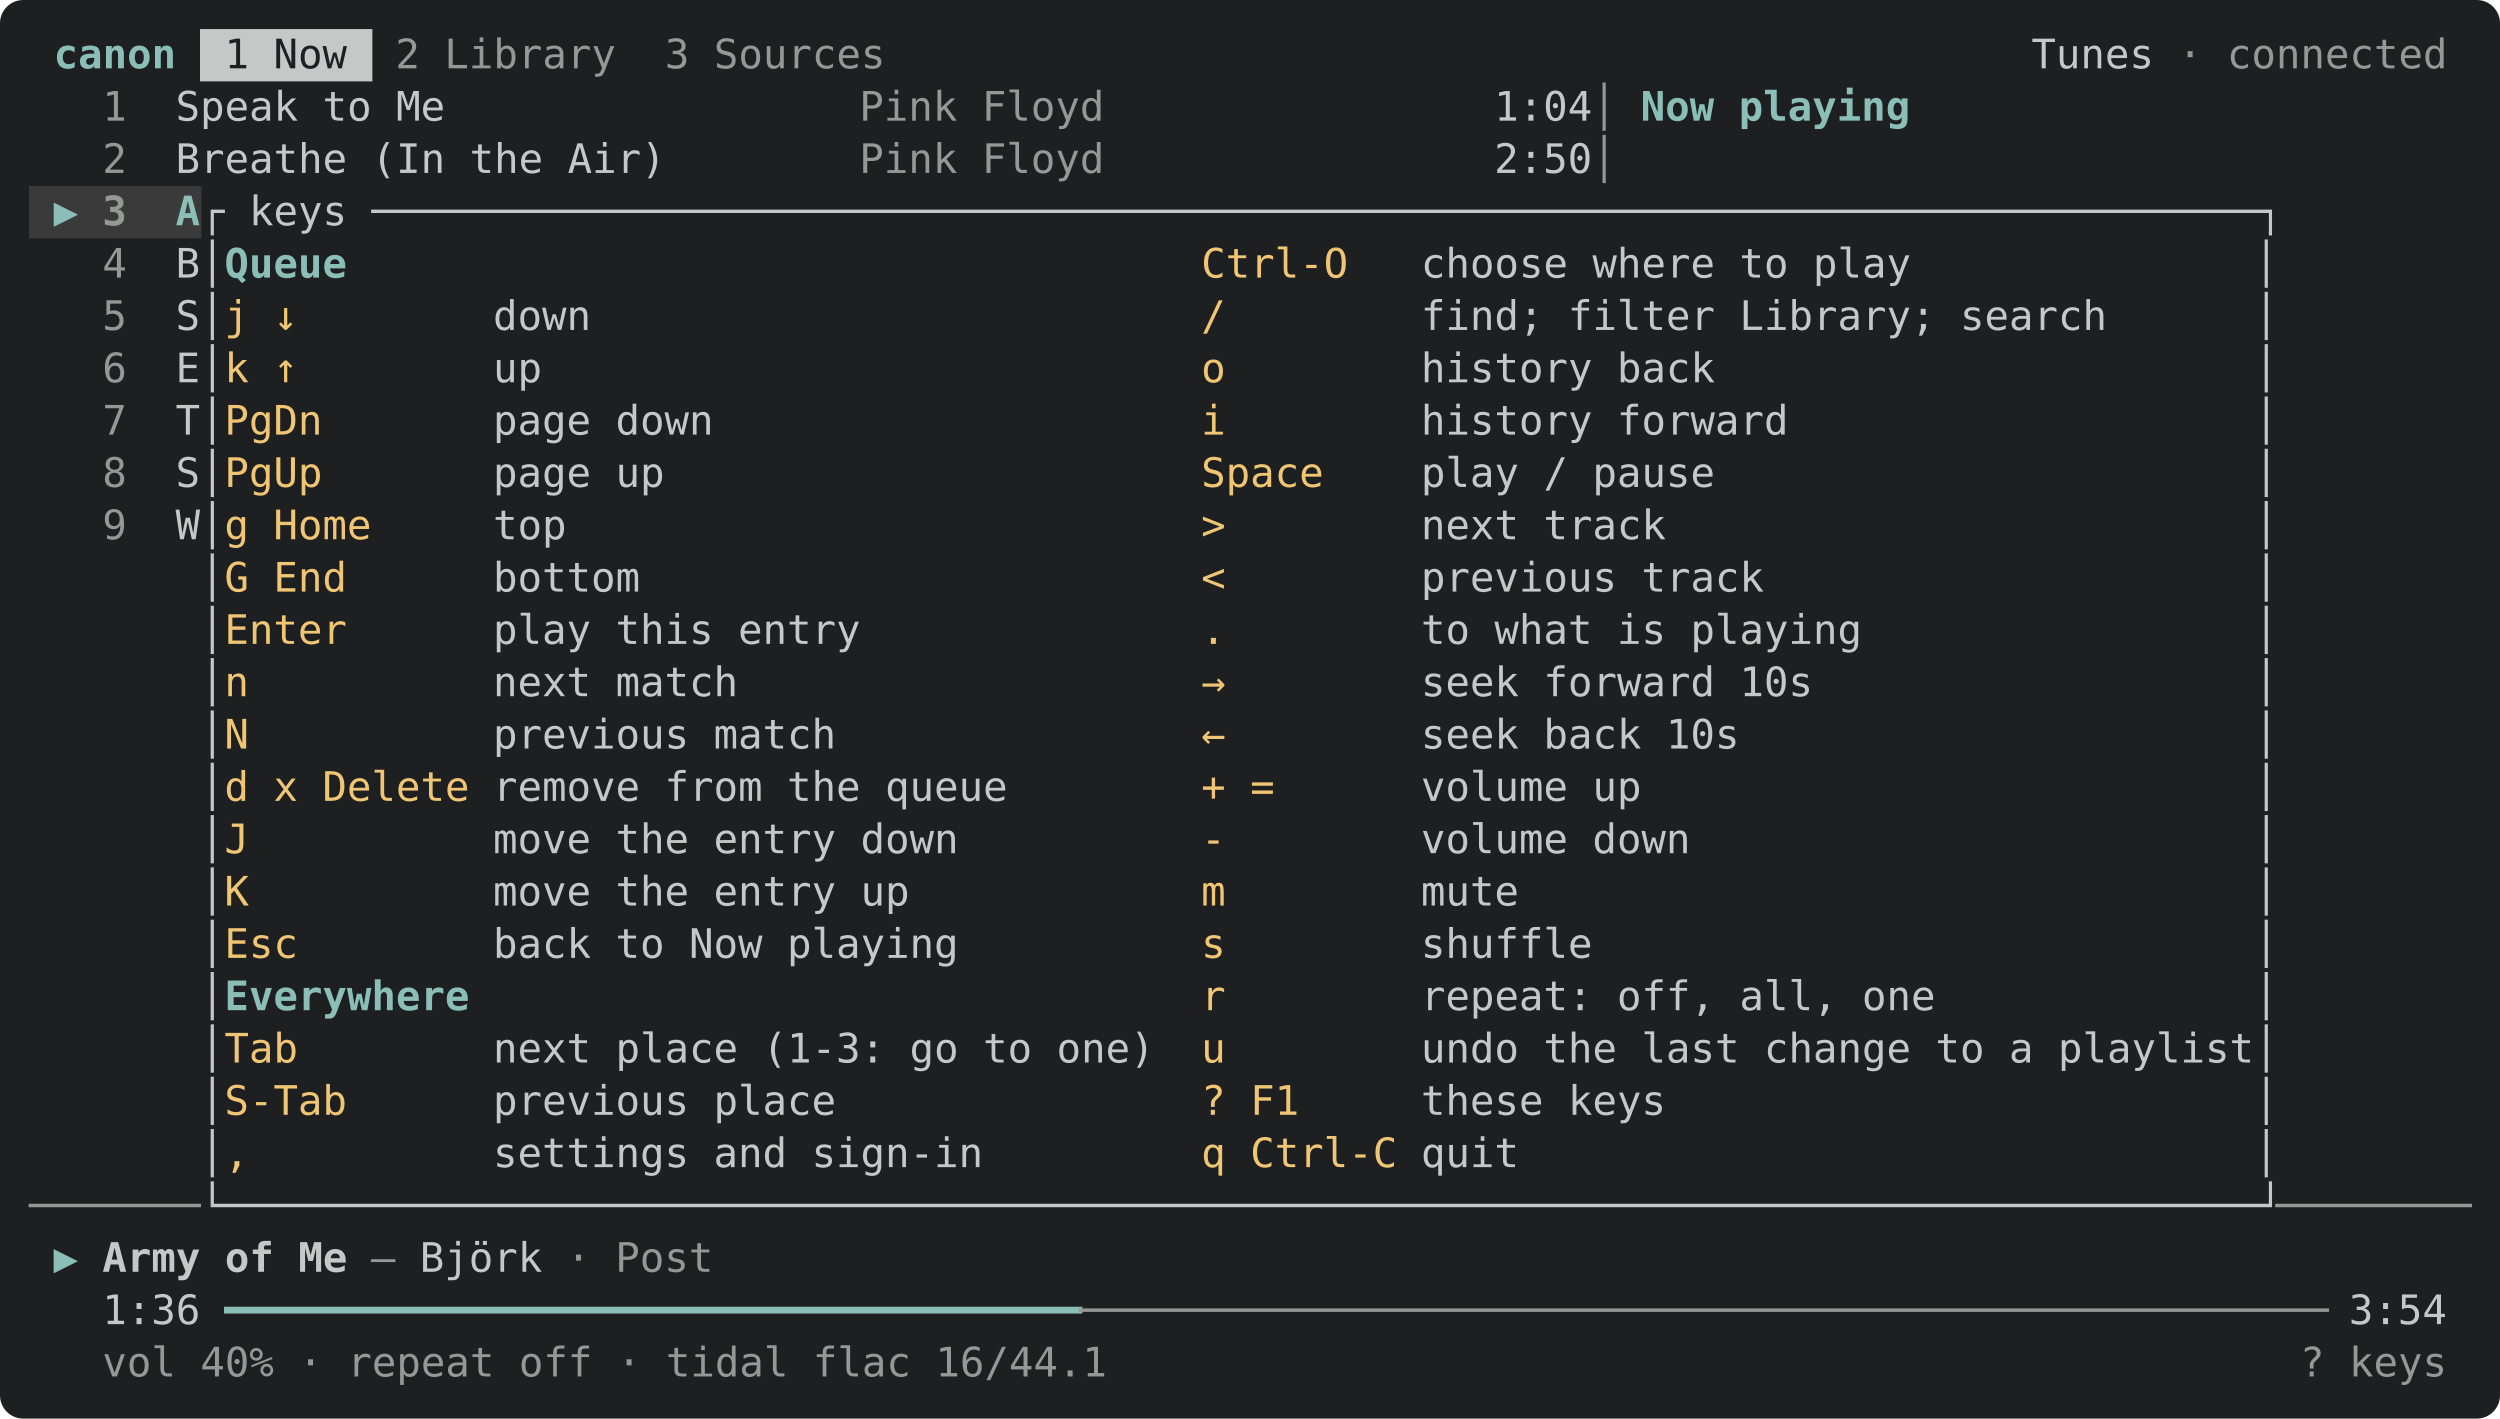
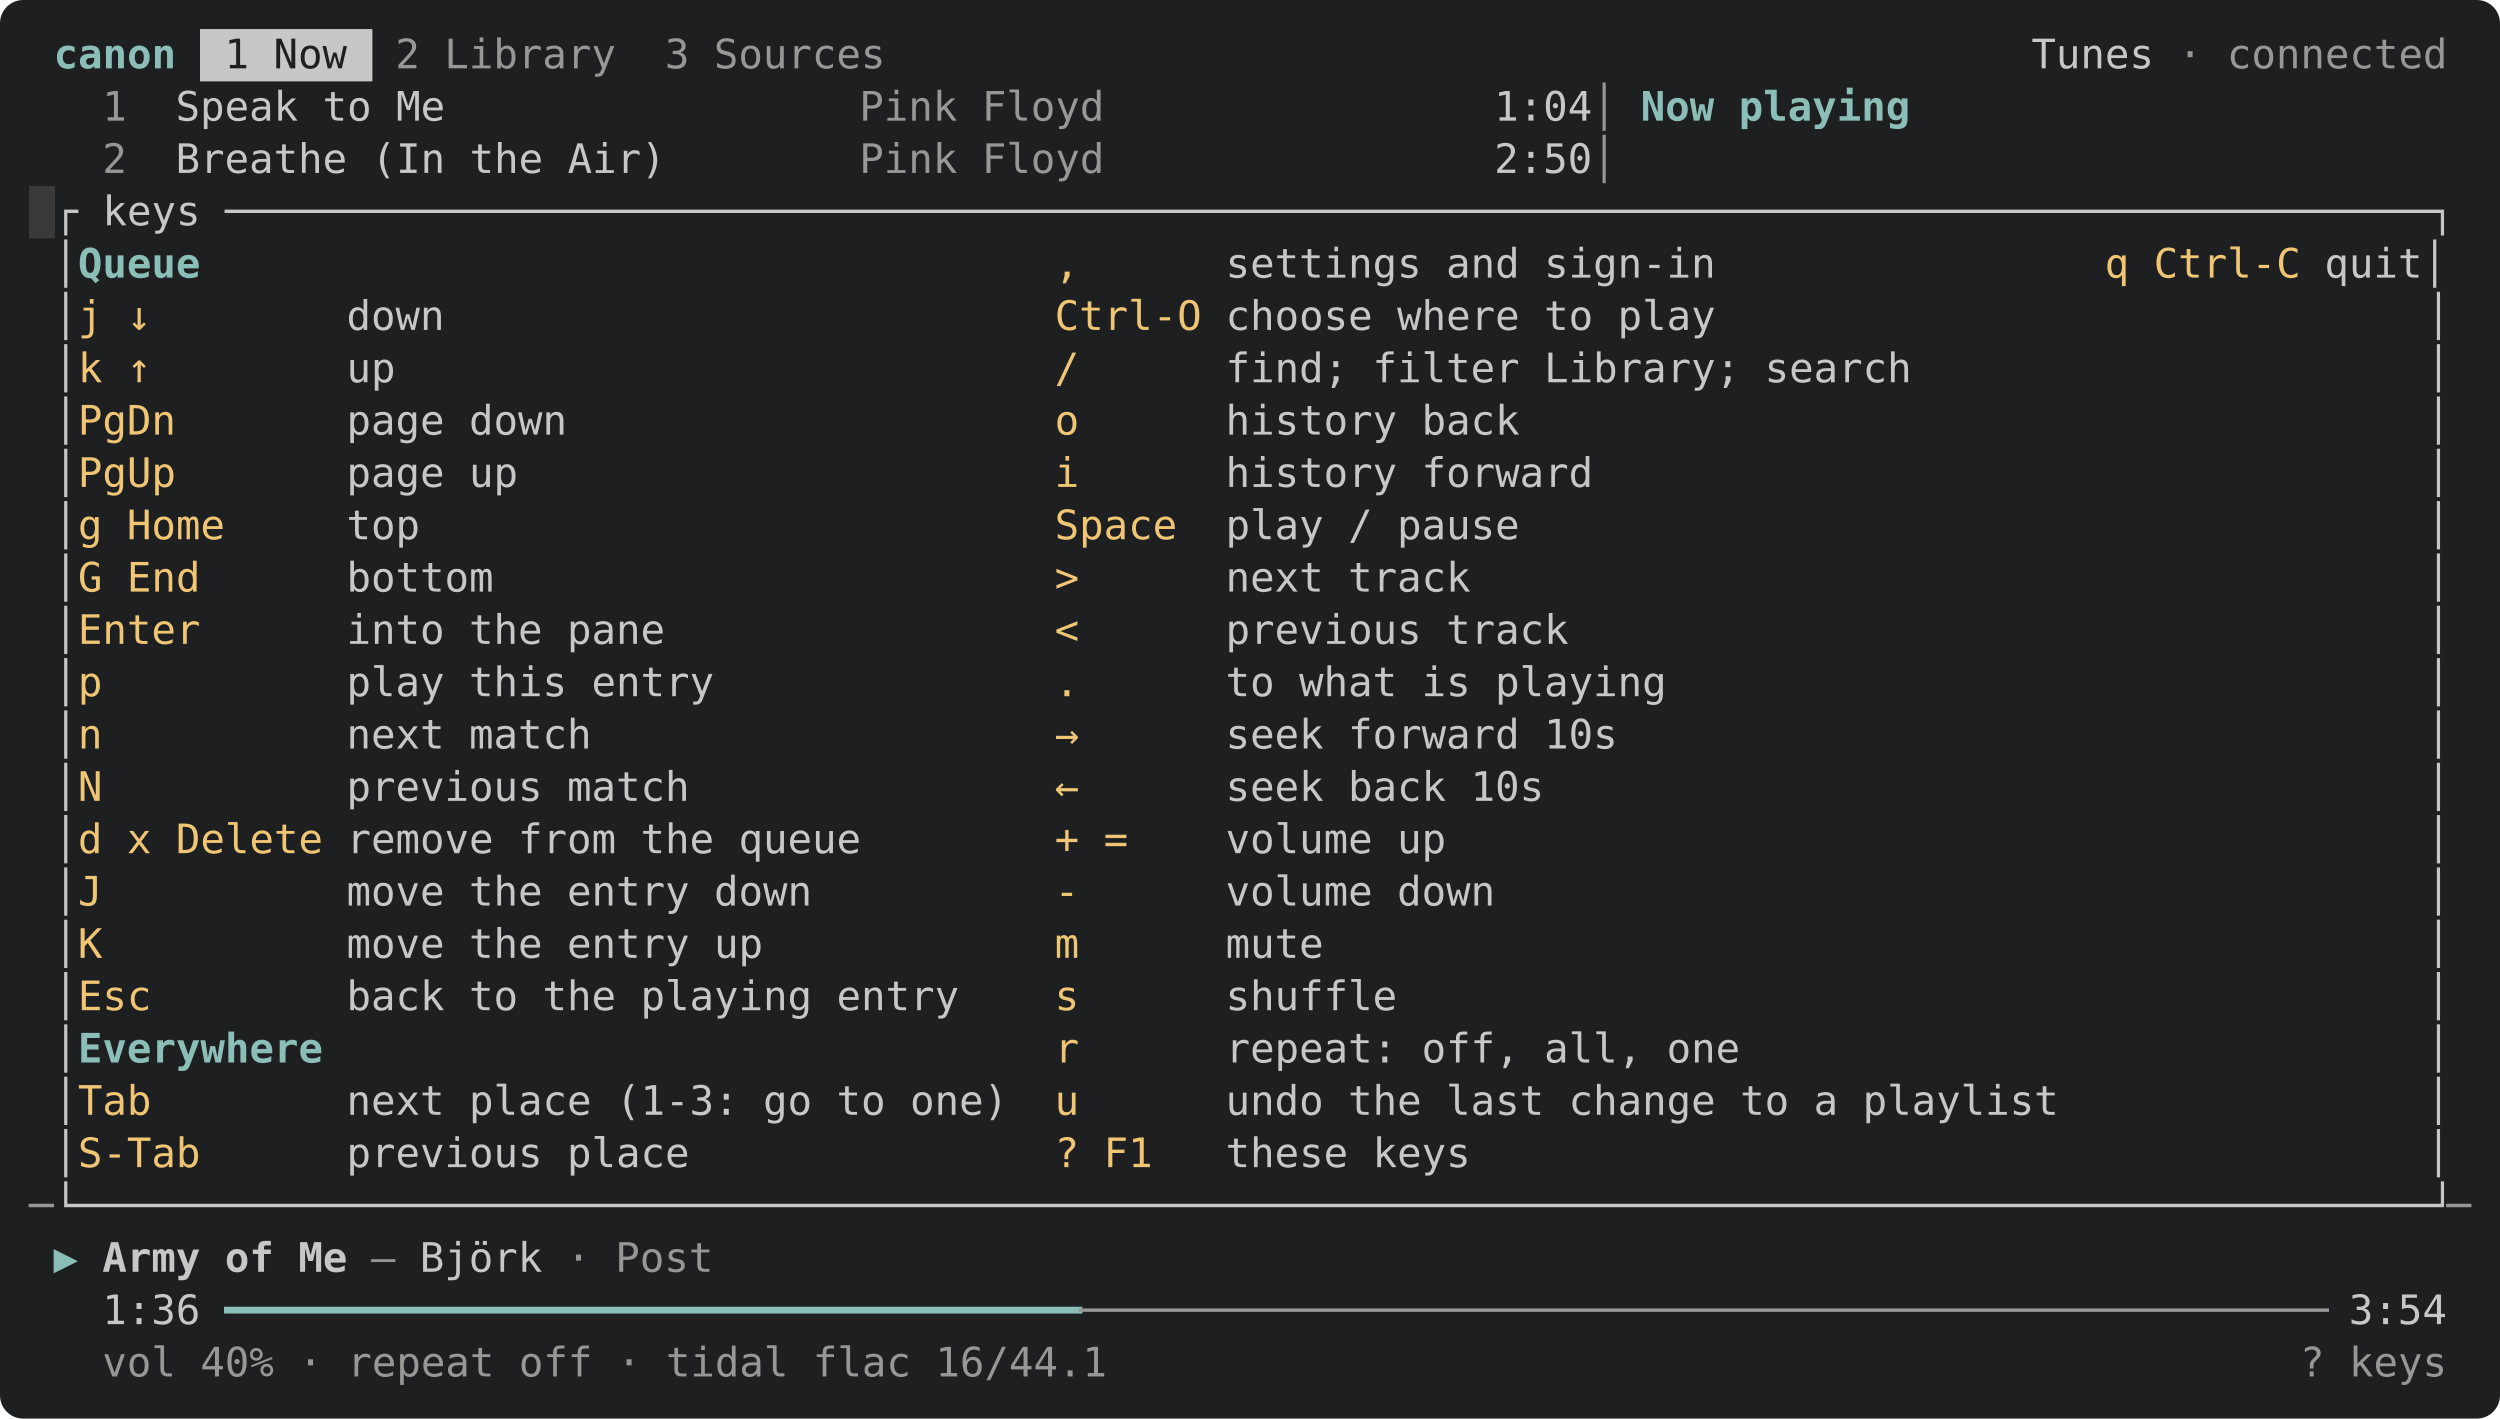
<svg xmlns="http://www.w3.org/2000/svg" width="860" height="488" viewBox="0 0 860 488" font-family="ui-monospace,'SF Mono','DejaVu Sans Mono',Menlo,Consolas,monospace" font-size="14">
  <style>
text{white-space:pre}
.b0{fill:#c5c8c6}
.b1{fill:#3a3a3a}
.s0{fill:#8abeb7;font-weight:bold}
.s1{fill:#1d1f21}
.s2{fill:#969896}
- .s3{fill:#969896;font-weight:bold}
- .s4{fill:#f0c674}
- .s5{fill:#8abeb7}
- .s6{font-weight:bold}
+ .s3{fill:#f0c674}
+ .s4{fill:#8abeb7}
+ .s5{font-weight:bold}
</style>
  <rect x="0" y="0" width="860" height="488" rx="8" fill="#1d1f21" />
  <rect class="b0" x="68.8" y="10.0" width="59.3" height="18.0" />
-   <rect class="b1" x="10.0" y="64.0" width="59.3" height="18.0" />
+   <rect class="b1" x="10.0" y="64.0" width="8.9" height="18.0" />
  <g fill="#c5c8c6">
    <text xml:space="preserve" y="23.5">
      <tspan x="10.0" class="s0"> canon</tspan>
      <tspan x="68.8" class="s1"> 1 Now</tspan>
      <tspan x="136.0" class="s2">2 Library  3 Sources</tspan>
      <tspan x="698.8">Tunes</tspan>
      <tspan x="749.2" class="s2">· connected</tspan>
    </text>
    <text xml:space="preserve" y="41.5">
      <tspan x="35.2" class="s2">1</tspan>
      <tspan x="60.4">Speak to Me</tspan>
      <tspan x="295.6" class="s2">Pink Floyd</tspan>
      <tspan x="514.0">1:04</tspan>
      <tspan x="547.6" class="s2">│</tspan>
      <tspan x="564.4" class="s0">Now playing</tspan>
    </text>
    <text xml:space="preserve" y="59.5">
      <tspan x="35.2" class="s2">2</tspan>
      <tspan x="60.4">Breathe (In the Air)</tspan>
      <tspan x="295.6" class="s2">Pink Floyd</tspan>
      <tspan x="514.0">2:50</tspan>
      <tspan x="547.6" class="s2">│</tspan>
    </text>
    <text xml:space="preserve" y="77.5">
-       <tspan x="10.0" class="s0"> ▶</tspan>
-       <tspan x="35.2" class="s3">3</tspan>
-       <tspan x="60.4" class="s0">A</tspan>
-       <tspan x="68.8">┌ keys ─────────────────────────────────────────────────────────────────────────────┐</tspan>
+       <tspan x="18.4">┌ keys ──────────────────────────────────────────────────────────────────────────────────────────┐</tspan>
    </text>
    <text xml:space="preserve" y="95.5">
-       <tspan x="35.2" class="s2">4</tspan>
-       <tspan x="60.4">B│</tspan>
-       <tspan x="77.2" class="s0">Queue</tspan>
-       <tspan x="413.2" class="s4">Ctrl-O</tspan>
-       <tspan x="488.8">choose where to play              │</tspan>
+       <tspan x="18.4">│</tspan>
+       <tspan x="26.8" class="s0">Queue</tspan>
+       <tspan x="362.8" class="s3">,</tspan>
+       <tspan x="421.6">settings and sign-in</tspan>
+       <tspan x="724.0" class="s3">q Ctrl-C</tspan>
+       <tspan x="799.6">quit│</tspan>
    </text>
    <text xml:space="preserve" y="113.5">
-       <tspan x="35.2" class="s2">5</tspan>
-       <tspan x="60.4">S│</tspan>
-       <tspan x="77.2" class="s4">j ↓</tspan>
-       <tspan x="169.6">down</tspan>
-       <tspan x="413.2" class="s4">/</tspan>
-       <tspan x="488.8">find; filter Library; search      │</tspan>
+       <tspan x="18.4">│</tspan>
+       <tspan x="26.8" class="s3">j ↓</tspan>
+       <tspan x="119.2">down</tspan>
+       <tspan x="362.8" class="s3">Ctrl-O</tspan>
+       <tspan x="421.6">choose where to play                             │</tspan>
    </text>
    <text xml:space="preserve" y="131.5">
-       <tspan x="35.2" class="s2">6</tspan>
-       <tspan x="60.4">E│</tspan>
-       <tspan x="77.2" class="s4">k ↑</tspan>
-       <tspan x="169.6">up</tspan>
-       <tspan x="413.2" class="s4">o</tspan>
-       <tspan x="488.8">history back                      │</tspan>
+       <tspan x="18.4">│</tspan>
+       <tspan x="26.8" class="s3">k ↑</tspan>
+       <tspan x="119.2">up</tspan>
+       <tspan x="362.8" class="s3">/</tspan>
+       <tspan x="421.6">find; filter Library; search                     │</tspan>
    </text>
    <text xml:space="preserve" y="149.5">
-       <tspan x="35.2" class="s2">7</tspan>
-       <tspan x="60.4">T│</tspan>
-       <tspan x="77.2" class="s4">PgDn</tspan>
-       <tspan x="169.6">page down</tspan>
-       <tspan x="413.2" class="s4">i</tspan>
-       <tspan x="488.8">history forward                   │</tspan>
+       <tspan x="18.4">│</tspan>
+       <tspan x="26.8" class="s3">PgDn</tspan>
+       <tspan x="119.2">page down</tspan>
+       <tspan x="362.8" class="s3">o</tspan>
+       <tspan x="421.6">history back                                     │</tspan>
    </text>
    <text xml:space="preserve" y="167.5">
-       <tspan x="35.2" class="s2">8</tspan>
-       <tspan x="60.4">S│</tspan>
-       <tspan x="77.2" class="s4">PgUp</tspan>
-       <tspan x="169.6">page up</tspan>
-       <tspan x="413.2" class="s4">Space</tspan>
-       <tspan x="488.8">play / pause                      │</tspan>
+       <tspan x="18.4">│</tspan>
+       <tspan x="26.8" class="s3">PgUp</tspan>
+       <tspan x="119.2">page up</tspan>
+       <tspan x="362.8" class="s3">i</tspan>
+       <tspan x="421.6">history forward                                  │</tspan>
    </text>
    <text xml:space="preserve" y="185.5">
-       <tspan x="35.2" class="s2">9</tspan>
-       <tspan x="60.4">W│</tspan>
-       <tspan x="77.2" class="s4">g Home</tspan>
-       <tspan x="169.6">top</tspan>
-       <tspan x="413.2" class="s4">&gt;</tspan>
-       <tspan x="488.8">next track                        │</tspan>
+       <tspan x="18.4">│</tspan>
+       <tspan x="26.8" class="s3">g Home</tspan>
+       <tspan x="119.2">top</tspan>
+       <tspan x="362.8" class="s3">Space</tspan>
+       <tspan x="421.6">play / pause                                     │</tspan>
    </text>
    <text xml:space="preserve" y="203.5">
-       <tspan x="68.8">│</tspan>
-       <tspan x="77.2" class="s4">G End</tspan>
-       <tspan x="169.6">bottom</tspan>
-       <tspan x="413.2" class="s4">&lt;</tspan>
-       <tspan x="488.8">previous track                    │</tspan>
+       <tspan x="18.4">│</tspan>
+       <tspan x="26.8" class="s3">G End</tspan>
+       <tspan x="119.2">bottom</tspan>
+       <tspan x="362.8" class="s3">&gt;</tspan>
+       <tspan x="421.6">next track                                       │</tspan>
    </text>
    <text xml:space="preserve" y="221.5">
-       <tspan x="68.8">│</tspan>
-       <tspan x="77.2" class="s4">Enter</tspan>
-       <tspan x="169.6">play this entry</tspan>
-       <tspan x="413.2" class="s4">.</tspan>
-       <tspan x="488.8">to what is playing                │</tspan>
+       <tspan x="18.4">│</tspan>
+       <tspan x="26.8" class="s3">Enter</tspan>
+       <tspan x="119.2">into the pane</tspan>
+       <tspan x="362.8" class="s3">&lt;</tspan>
+       <tspan x="421.6">previous track                                   │</tspan>
    </text>
    <text xml:space="preserve" y="239.5">
-       <tspan x="68.8">│</tspan>
-       <tspan x="77.2" class="s4">n</tspan>
-       <tspan x="169.6">next match</tspan>
-       <tspan x="413.2" class="s4">→</tspan>
-       <tspan x="488.8">seek forward 10s                  │</tspan>
+       <tspan x="18.4">│</tspan>
+       <tspan x="26.8" class="s3">p</tspan>
+       <tspan x="119.2">play this entry</tspan>
+       <tspan x="362.8" class="s3">.</tspan>
+       <tspan x="421.6">to what is playing                               │</tspan>
    </text>
    <text xml:space="preserve" y="257.5">
-       <tspan x="68.8">│</tspan>
-       <tspan x="77.2" class="s4">N</tspan>
-       <tspan x="169.6">previous match</tspan>
-       <tspan x="413.2" class="s4">←</tspan>
-       <tspan x="488.8">seek back 10s                     │</tspan>
+       <tspan x="18.4">│</tspan>
+       <tspan x="26.8" class="s3">n</tspan>
+       <tspan x="119.2">next match</tspan>
+       <tspan x="362.8" class="s3">→</tspan>
+       <tspan x="421.6">seek forward 10s                                 │</tspan>
    </text>
    <text xml:space="preserve" y="275.5">
-       <tspan x="68.8">│</tspan>
-       <tspan x="77.2" class="s4">d x Delete</tspan>
-       <tspan x="169.6">remove from the queue</tspan>
-       <tspan x="413.2" class="s4">+ =</tspan>
-       <tspan x="488.8">volume up                         │</tspan>
+       <tspan x="18.4">│</tspan>
+       <tspan x="26.8" class="s3">N</tspan>
+       <tspan x="119.2">previous match</tspan>
+       <tspan x="362.8" class="s3">←</tspan>
+       <tspan x="421.6">seek back 10s                                    │</tspan>
    </text>
    <text xml:space="preserve" y="293.5">
-       <tspan x="68.8">│</tspan>
-       <tspan x="77.2" class="s4">J</tspan>
-       <tspan x="169.6">move the entry down</tspan>
-       <tspan x="413.2" class="s4">-</tspan>
-       <tspan x="488.8">volume down                       │</tspan>
+       <tspan x="18.4">│</tspan>
+       <tspan x="26.8" class="s3">d x Delete</tspan>
+       <tspan x="119.2">remove from the queue</tspan>
+       <tspan x="362.8" class="s3">+ =</tspan>
+       <tspan x="421.6">volume up                                        │</tspan>
    </text>
    <text xml:space="preserve" y="311.5">
-       <tspan x="68.8">│</tspan>
-       <tspan x="77.2" class="s4">K</tspan>
-       <tspan x="169.6">move the entry up</tspan>
-       <tspan x="413.2" class="s4">m</tspan>
-       <tspan x="488.8">mute                              │</tspan>
+       <tspan x="18.4">│</tspan>
+       <tspan x="26.8" class="s3">J</tspan>
+       <tspan x="119.2">move the entry down</tspan>
+       <tspan x="362.8" class="s3">-</tspan>
+       <tspan x="421.6">volume down                                      │</tspan>
    </text>
    <text xml:space="preserve" y="329.5">
-       <tspan x="68.8">│</tspan>
-       <tspan x="77.2" class="s4">Esc</tspan>
-       <tspan x="169.6">back to Now playing</tspan>
-       <tspan x="413.2" class="s4">s</tspan>
-       <tspan x="488.8">shuffle                           │</tspan>
+       <tspan x="18.4">│</tspan>
+       <tspan x="26.8" class="s3">K</tspan>
+       <tspan x="119.2">move the entry up</tspan>
+       <tspan x="362.8" class="s3">m</tspan>
+       <tspan x="421.6">mute                                             │</tspan>
    </text>
    <text xml:space="preserve" y="347.5">
-       <tspan x="68.8">│</tspan>
-       <tspan x="77.2" class="s0">Everywhere</tspan>
-       <tspan x="413.2" class="s4">r</tspan>
-       <tspan x="488.8">repeat: off, all, one             │</tspan>
+       <tspan x="18.4">│</tspan>
+       <tspan x="26.8" class="s3">Esc</tspan>
+       <tspan x="119.2">back to the playing entry</tspan>
+       <tspan x="362.8" class="s3">s</tspan>
+       <tspan x="421.6">shuffle                                          │</tspan>
    </text>
    <text xml:space="preserve" y="365.5">
-       <tspan x="68.8">│</tspan>
-       <tspan x="77.2" class="s4">Tab</tspan>
-       <tspan x="169.6">next place (1-3: go to one)</tspan>
-       <tspan x="413.2" class="s4">u</tspan>
-       <tspan x="488.8">undo the last change to a playlist│</tspan>
+       <tspan x="18.4">│</tspan>
+       <tspan x="26.8" class="s0">Everywhere</tspan>
+       <tspan x="362.8" class="s3">r</tspan>
+       <tspan x="421.6">repeat: off, all, one                            │</tspan>
    </text>
    <text xml:space="preserve" y="383.5">
-       <tspan x="68.8">│</tspan>
-       <tspan x="77.2" class="s4">S-Tab</tspan>
-       <tspan x="169.6">previous place</tspan>
-       <tspan x="413.2" class="s4">? F1</tspan>
-       <tspan x="488.8">these keys                        │</tspan>
+       <tspan x="18.4">│</tspan>
+       <tspan x="26.8" class="s3">Tab</tspan>
+       <tspan x="119.2">next place (1-3: go to one)</tspan>
+       <tspan x="362.8" class="s3">u</tspan>
+       <tspan x="421.6">undo the last change to a playlist               │</tspan>
    </text>
    <text xml:space="preserve" y="401.5">
-       <tspan x="68.8">│</tspan>
-       <tspan x="77.2" class="s4">,</tspan>
-       <tspan x="169.6">settings and sign-in</tspan>
-       <tspan x="413.2" class="s4">q Ctrl-C</tspan>
-       <tspan x="488.8">quit                              │</tspan>
+       <tspan x="18.4">│</tspan>
+       <tspan x="26.8" class="s3">S-Tab</tspan>
+       <tspan x="119.2">previous place</tspan>
+       <tspan x="362.8" class="s3">? F1</tspan>
+       <tspan x="421.6">these keys                                       │</tspan>
    </text>
    <text xml:space="preserve" y="419.5">
-       <tspan x="10.0" class="s2">───────</tspan>
-       <tspan x="68.8">└───────────────────────────────────────────────────────────────────────────────────┘</tspan>
-       <tspan x="782.8" class="s2">────────</tspan>
+       <tspan x="10.0" class="s2">─</tspan>
+       <tspan x="18.4">└────────────────────────────────────────────────────────────────────────────────────────────────┘</tspan>
+       <tspan x="841.6" class="s2">─</tspan>
    </text>
    <text xml:space="preserve" y="437.5">
-       <tspan x="18.4" class="s5">▶</tspan>
-       <tspan x="35.2" class="s6">Army of Me</tspan>
+       <tspan x="18.4" class="s4">▶</tspan>
+       <tspan x="35.2" class="s5">Army of Me</tspan>
      <tspan x="127.6" class="s2">—</tspan>
      <tspan x="144.4">Björk</tspan>
      <tspan x="194.8" class="s2">· Post</tspan>
    </text>
    <text xml:space="preserve" y="455.5">
      <tspan x="35.2">1:36</tspan>
-       <tspan x="77.2" class="s5">━━━━━━━━━━━━━━━━━━━━━━━━━━━━━━━━━━━</tspan>
+       <tspan x="77.2" class="s4">━━━━━━━━━━━━━━━━━━━━━━━━━━━━━━━━━━━</tspan>
      <tspan x="371.2" class="s2">───────────────────────────────────────────────────</tspan>
      <tspan x="808.0">3:54</tspan>
    </text>
    <text xml:space="preserve" y="473.5">
      <tspan x="35.2" class="s2">vol 40% · repeat off · tidal flac 16/44.1</tspan>
      <tspan x="791.2" class="s2">? keys</tspan>
    </text>
  </g>
</svg>
